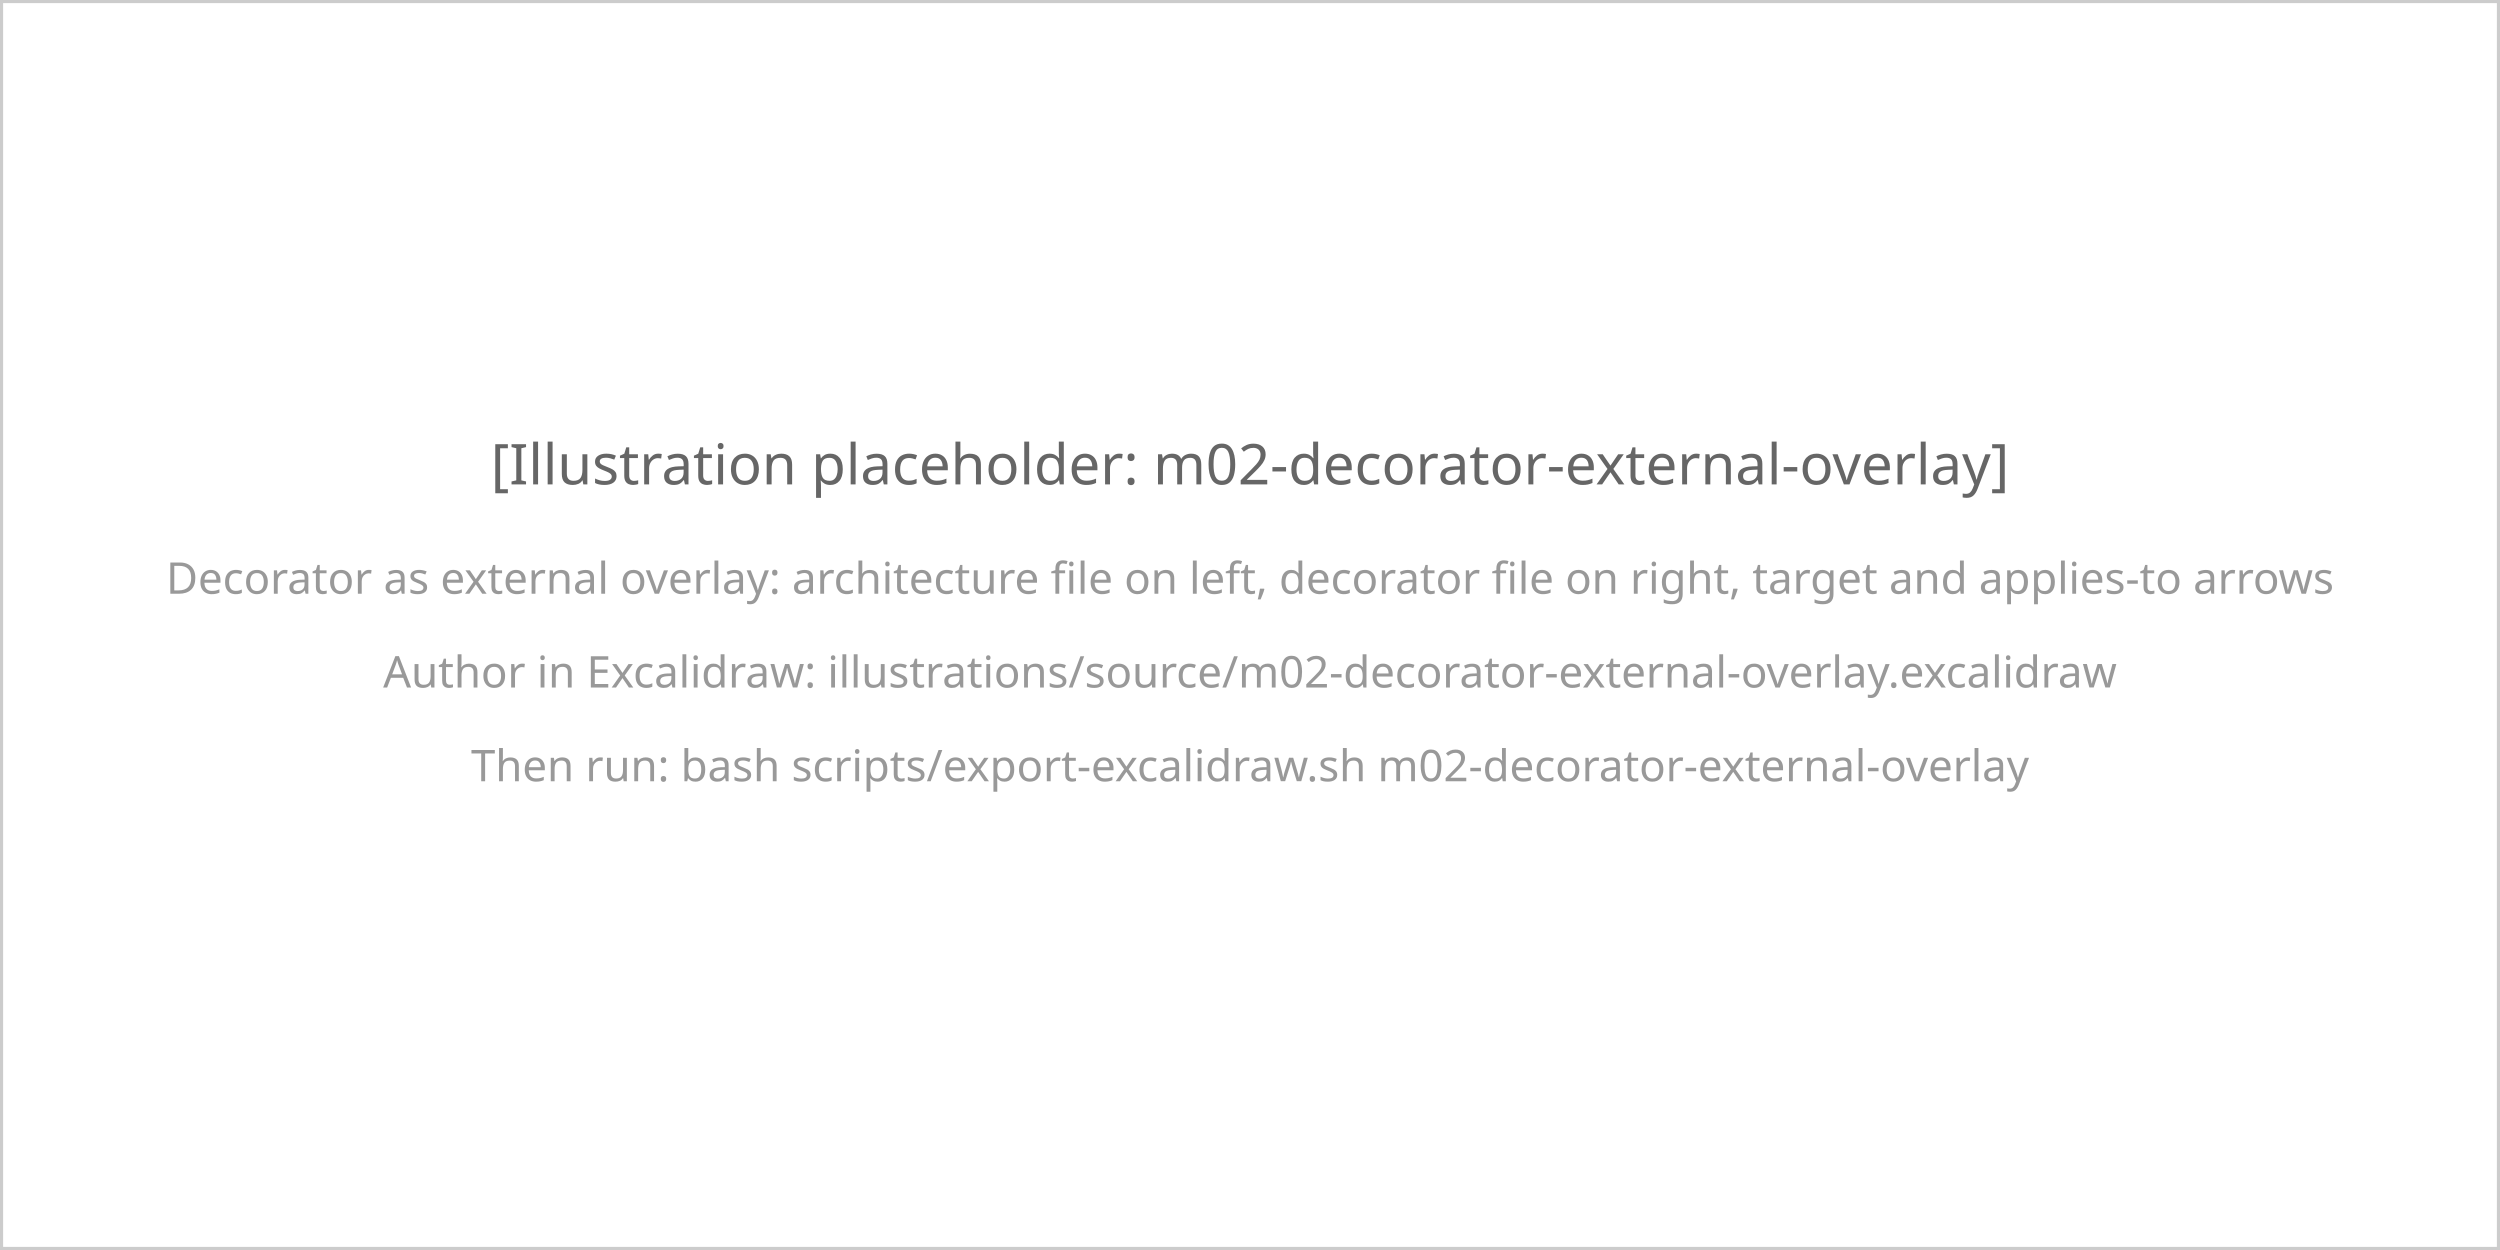
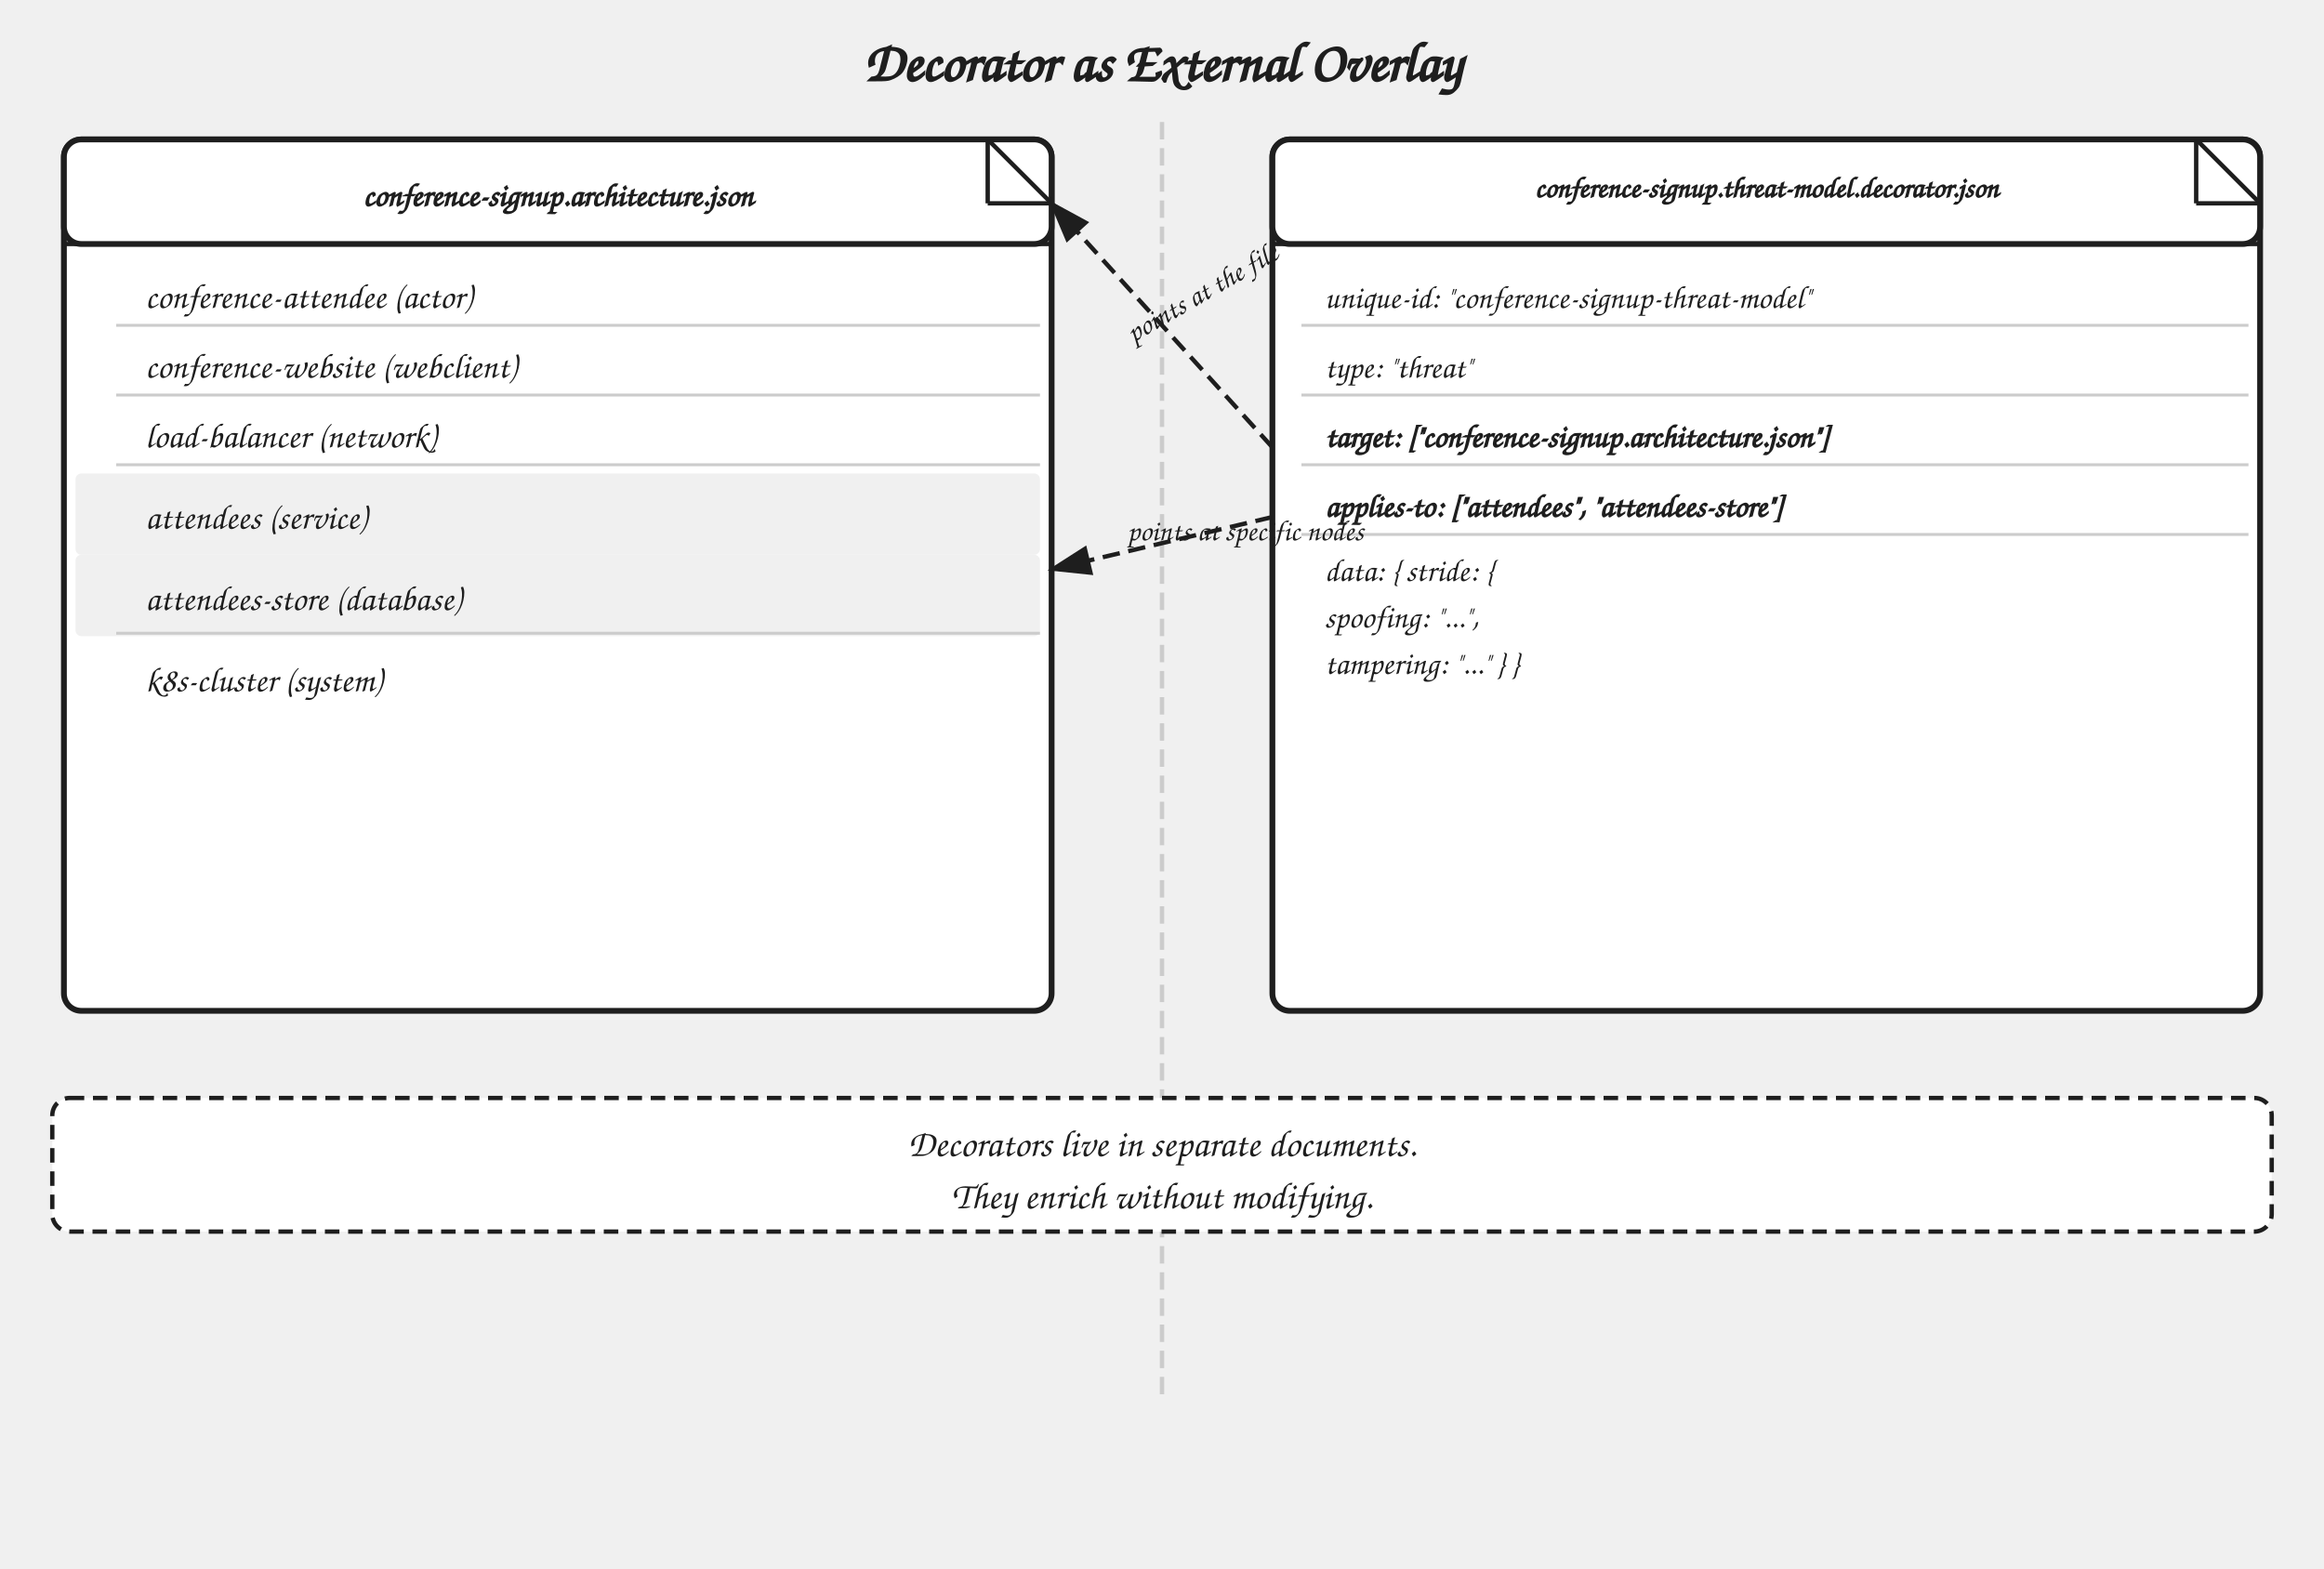
- <svg xmlns="http://www.w3.org/2000/svg" width="800" height="400" viewBox="0 0 800 400">
-   <rect width="800" height="400" fill="white" stroke="#cccccc" stroke-width="2" />
-   <text x="400" y="155" text-anchor="middle" font-family="sans-serif" font-size="18" fill="#666666">
-     [Illustration placeholder: m02-decorator-external-overlay]
-   </text>
-   <text x="400" y="190" text-anchor="middle" font-family="sans-serif" font-size="14" fill="#999999">
-     Decorator as external overlay: architecture file on left, decorator file on right, target and applies-to arrows
-   </text>
-   <text x="400" y="220" text-anchor="middle" font-family="sans-serif" font-size="14" fill="#999999">
-     Author in Excalidraw: illustrations/source/m02-decorator-external-overlay.excalidraw
-   </text>
-   <text x="400" y="250" text-anchor="middle" font-family="sans-serif" font-size="14" fill="#999999">
-     Then run: bash scripts/export-excalidraw.sh m02-decorator-external-overlay
-   </text>
+ <svg xmlns="http://www.w3.org/2000/svg" viewBox="0 0 800 540" width="800" height="540" style="background:#ffffff">
+   <defs>
+     <marker id="arr-dash" markerWidth="10" markerHeight="7" refX="9" refY="3.5" orient="auto">
+       <polygon points="0 0, 10 3.5, 0 7" fill="#1e1e1e" />
+     </marker>
+   </defs>
+   <style>text { font-family: Virgil, 'Segoe UI Emoji', cursive; fill: #1e1e1e; }</style>
+   <text x="400" y="28" font-size="19" text-anchor="middle" font-weight="bold">Decorator as External Overlay</text>
+   <line x1="400" y1="42" x2="400" y2="480" stroke="#cccccc" stroke-width="1.5" stroke-dasharray="6,3" />
+   <rect x="22" y="48" width="340" height="300" rx="6" ry="6" stroke="#1e1e1e" stroke-width="2" fill="#ffffff" />
+   <rect x="22" y="48" width="340" height="36" rx="6" ry="6" stroke="#1e1e1e" stroke-width="2" fill="#ffffff" />
+   <line x1="22" y1="84" x2="362" y2="84" stroke="#1e1e1e" stroke-width="1.5" />
+   <text x="192" y="71" font-size="11" text-anchor="middle" font-weight="bold">conference-signup.architecture.json</text>
+   <text x="50" y="106" font-size="12">conference-attendee (actor)</text>
+   <line x1="40" y1="112" x2="358" y2="112" stroke="#cccccc" stroke-width="1" />
+   <text x="50" y="130" font-size="12">conference-website (webclient)</text>
+   <line x1="40" y1="136" x2="358" y2="136" stroke="#cccccc" stroke-width="1" />
+   <text x="50" y="154" font-size="12">load-balancer (network)</text>
+   <line x1="40" y1="160" x2="358" y2="160" stroke="#cccccc" stroke-width="1" />
+   <rect x="26" y="163" width="332" height="28" rx="2" ry="2" stroke="none" fill="#f0f0f0" />
+   <text x="50" y="182" font-size="12">attendees (service)</text>
+   <rect x="26" y="191" width="332" height="28" rx="2" ry="2" stroke="none" fill="#f0f0f0" />
+   <text x="50" y="210" font-size="12">attendees-store (database)</text>
+   <line x1="40" y1="218" x2="358" y2="218" stroke="#cccccc" stroke-width="1" />
+   <text x="50" y="238" font-size="12">k8s-cluster (system)</text>
+   <line x1="340" y1="48" x2="362" y2="70" stroke="#1e1e1e" stroke-width="1.5" />
+   <line x1="340" y1="48" x2="340" y2="70" stroke="#1e1e1e" stroke-width="1.5" />
+   <line x1="340" y1="70" x2="362" y2="70" stroke="#1e1e1e" stroke-width="1.5" />
+   <rect x="438" y="48" width="340" height="300" rx="6" ry="6" stroke="#1e1e1e" stroke-width="2" fill="#ffffff" />
+   <rect x="438" y="48" width="340" height="36" rx="6" ry="6" stroke="#1e1e1e" stroke-width="2" fill="#ffffff" />
+   <line x1="438" y1="84" x2="778" y2="84" stroke="#1e1e1e" stroke-width="1.5" />
+   <text x="608" y="68" font-size="10" text-anchor="middle" font-weight="bold">conference-signup.threat-model.decorator.json</text>
+   <text x="456" y="106" font-size="11">unique-id: "conference-signup-threat-model"</text>
+   <line x1="448" y1="112" x2="774" y2="112" stroke="#cccccc" stroke-width="1" />
+   <text x="456" y="130" font-size="11">type: "threat"</text>
+   <line x1="448" y1="136" x2="774" y2="136" stroke="#cccccc" stroke-width="1" />
+   <text x="456" y="154" font-size="11" font-weight="bold">target: ["conference-signup.architecture.json"]</text>
+   <line x1="448" y1="160" x2="774" y2="160" stroke="#cccccc" stroke-width="1" />
+   <text x="456" y="178" font-size="11" font-weight="bold">applies-to: ["attendees", "attendees-store"]</text>
+   <line x1="448" y1="184" x2="774" y2="184" stroke="#cccccc" stroke-width="1" />
+   <text x="456" y="200" font-size="11">data: { stride: {</text>
+   <text x="456" y="216" font-size="11">  spoofing: "...",</text>
+   <text x="456" y="232" font-size="11">  tampering: "..." } }</text>
+   <line x1="756" y1="48" x2="778" y2="70" stroke="#1e1e1e" stroke-width="1.5" />
+   <line x1="756" y1="48" x2="756" y2="70" stroke="#1e1e1e" stroke-width="1.5" />
+   <line x1="756" y1="70" x2="778" y2="70" stroke="#1e1e1e" stroke-width="1.5" />
+   <line x1="438" y1="154" x2="362" y2="70" stroke="#1e1e1e" stroke-width="1.5" stroke-dasharray="6,3" marker-end="url(#arr-dash)" />
+   <text x="390" y="118" font-size="10" fill="#757575" transform="rotate(-30,390,118)">points at the file</text>
+   <line x1="438" y1="178" x2="362" y2="196" stroke="#1e1e1e" stroke-width="1.5" stroke-dasharray="6,3" marker-end="url(#arr-dash)" />
+   <text x="388" y="186" font-size="10" fill="#757575">points at specific nodes</text>
+   <rect x="18" y="378" width="764" height="46" rx="6" ry="6" stroke="#1e1e1e" stroke-width="1.5" stroke-dasharray="5,3" fill="#ffffff" />
+   <text x="400" y="398" font-size="13" text-anchor="middle">Decorators live in separate documents.</text>
+   <text x="400" y="416" font-size="13" text-anchor="middle">They enrich without modifying.</text>
</svg>
